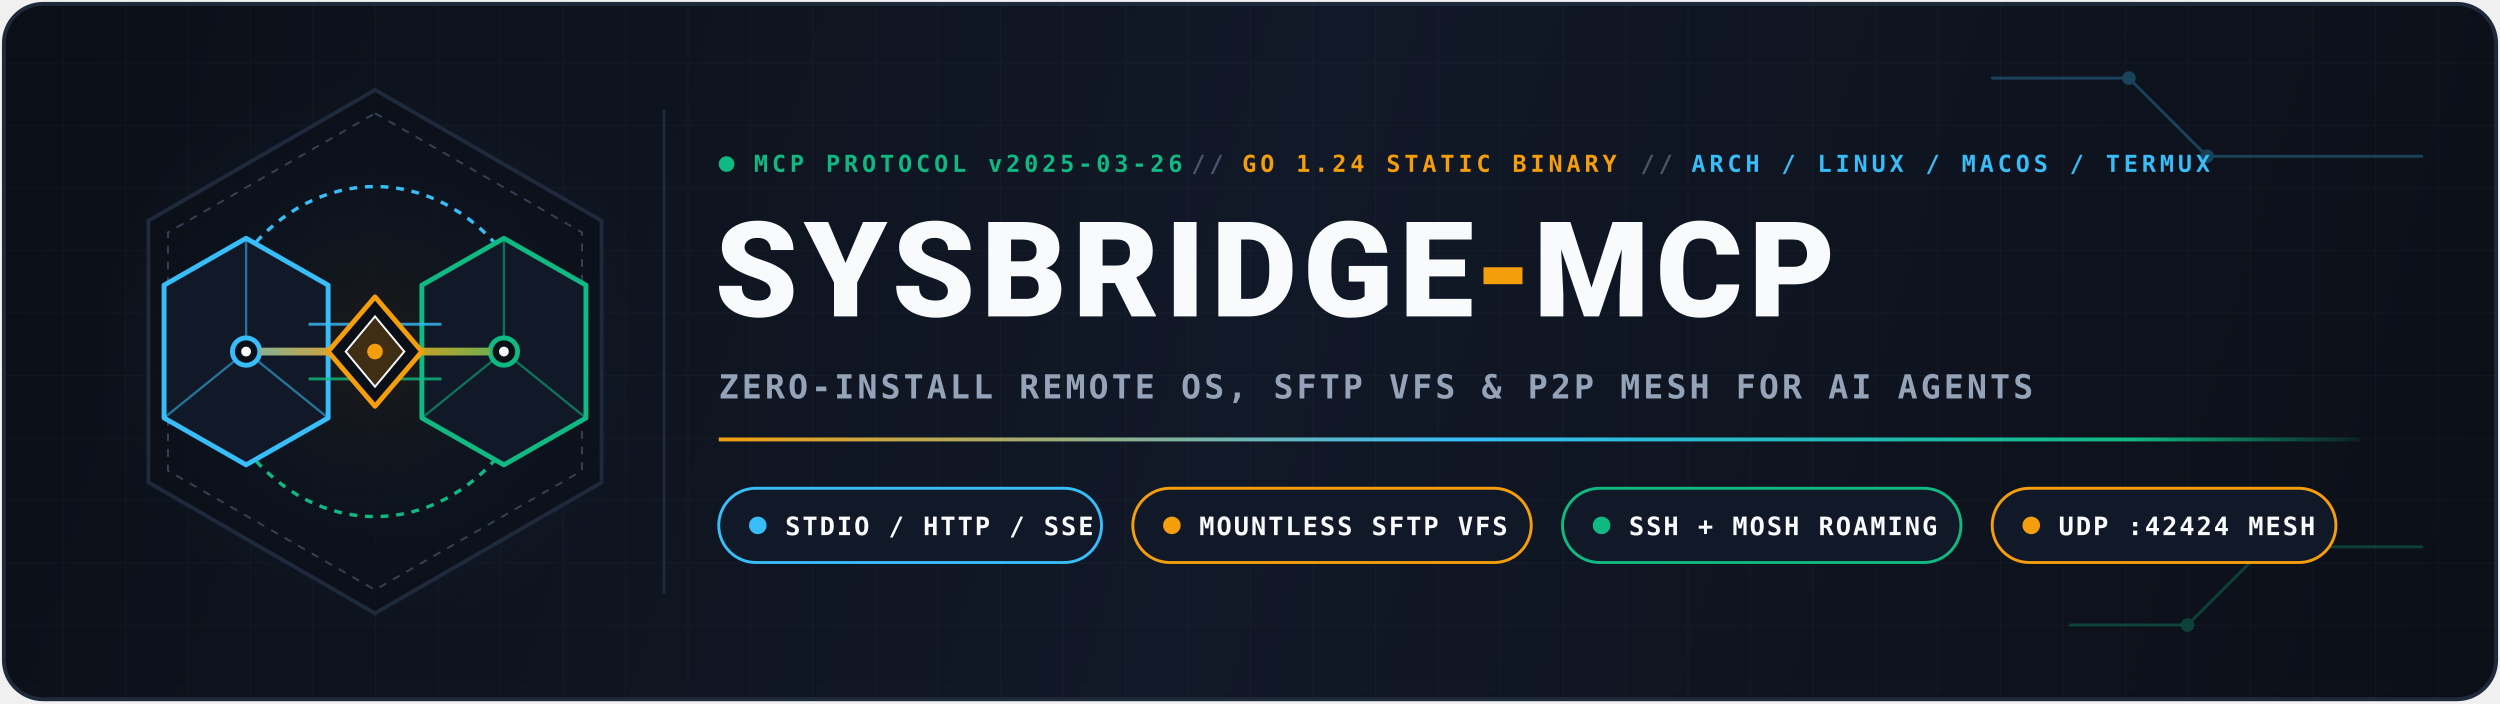
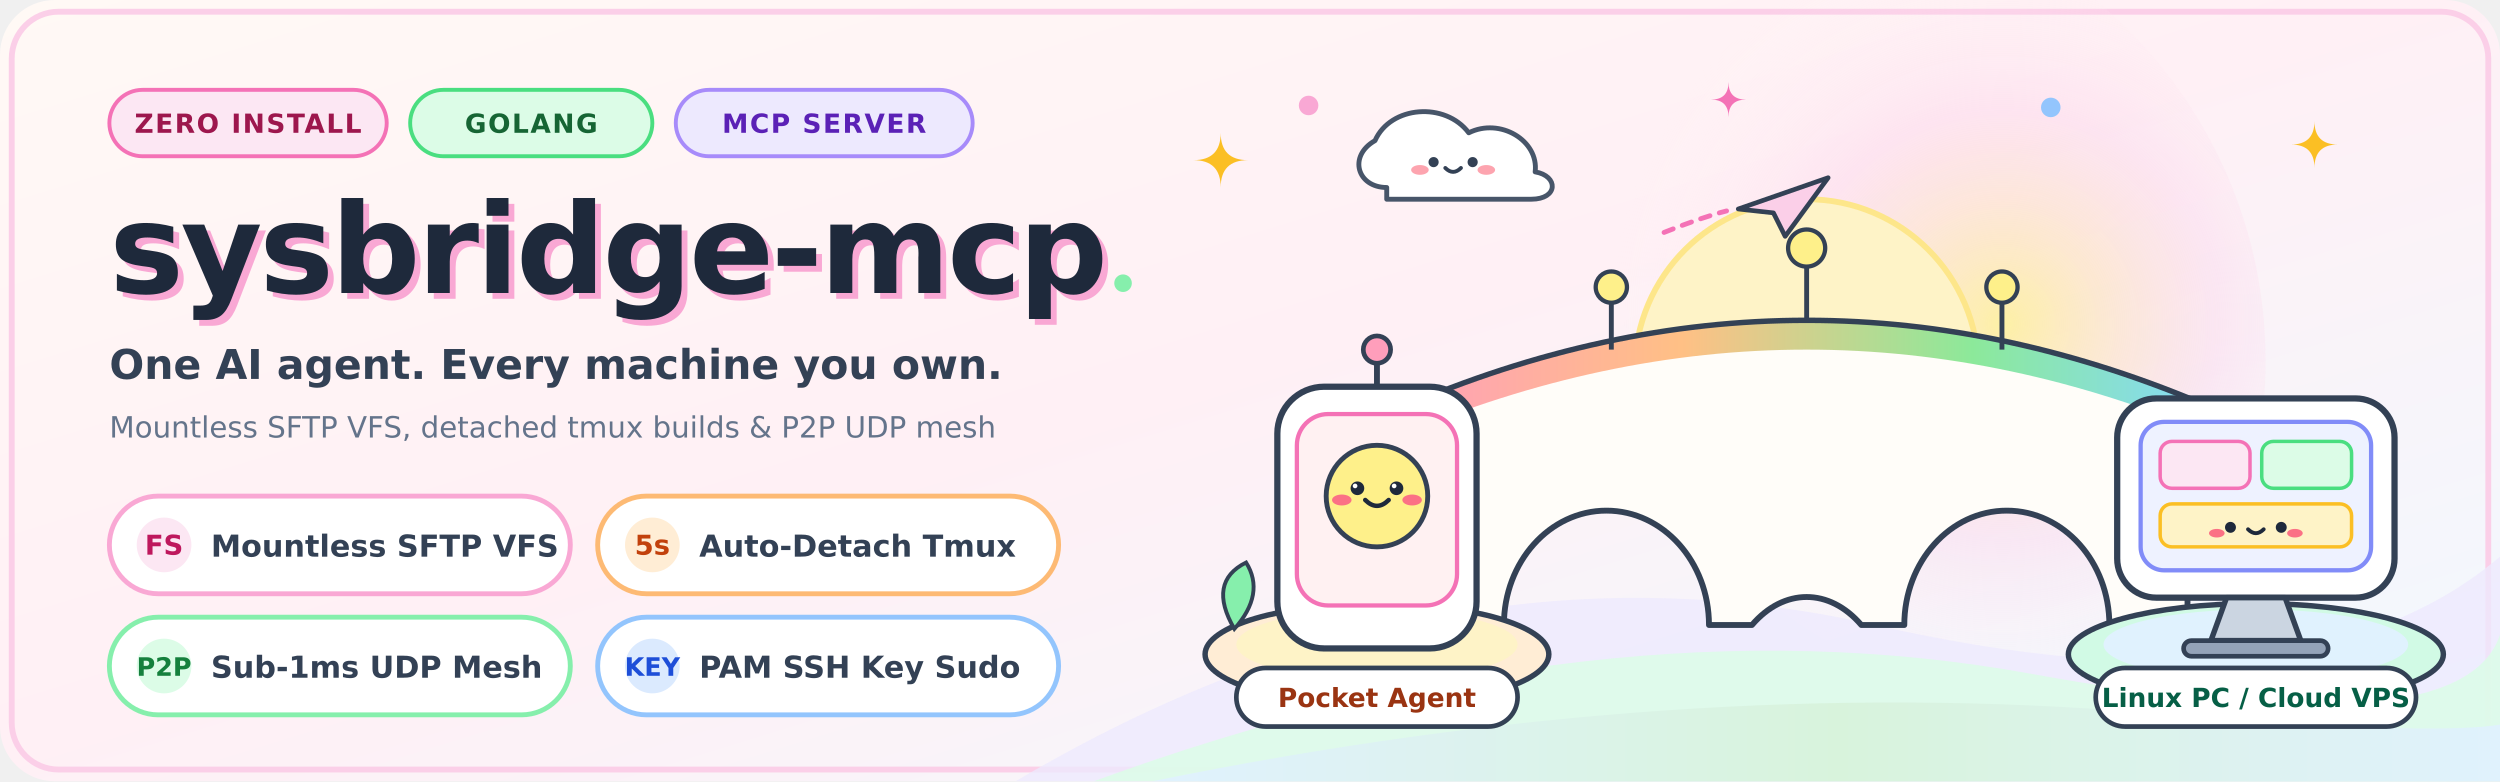
- <svg xmlns="http://www.w3.org/2000/svg" viewBox="0 0 1280 360" width="1280" height="360" fill="none">
+ <svg xmlns="http://www.w3.org/2000/svg" width="1280" height="400" viewBox="0 0 1280 400">
  <defs>
-     <linearGradient id="hero-bg" x1="0" y1="0" x2="1280" y2="360" gradientUnits="userSpaceOnUse">
-       <stop offset="0%" stop-color="#0B0F17" />
-       <stop offset="50%" stop-color="#111827" />
-       <stop offset="100%" stop-color="#0B0F17" />
+     <linearGradient id="kawaiiSky" x1="0" y1="0" x2="1" y2="1">
+       <stop offset="0%" stop-color="#FFF9F5" />
+       <stop offset="48%" stop-color="#FFF0F5" />
+       <stop offset="100%" stop-color="#F0F9FF" />
    </linearGradient>
-     <linearGradient id="hero-beam" x1="88" y1="180" x2="296" y2="180" gradientUnits="userSpaceOnUse">
-       <stop offset="0%" stop-color="#38BDF8" />
-       <stop offset="50%" stop-color="#F59E0B" />
-       <stop offset="100%" stop-color="#10B981" />
+     <radialGradient id="sunAura" cx="72%" cy="46%" r="42%">
+       <stop offset="0%" stop-color="#FEF08A" stop-opacity="0.75" />
+       <stop offset="55%" stop-color="#FBCFE8" stop-opacity="0.35" />
+       <stop offset="100%" stop-color="#FFF9F5" stop-opacity="0" />
+     </radialGradient>
+     <linearGradient id="rainbowBridge" x1="0" y1="0" x2="1" y2="0">
+       <stop offset="0%" stop-color="#FF9EBB" />
+       <stop offset="35%" stop-color="#FFC085" />
+       <stop offset="70%" stop-color="#8CE99A" />
+       <stop offset="100%" stop-color="#85D8FF" />
    </linearGradient>
-     <linearGradient id="accent-line" x1="360" y1="0" x2="1220" y2="0" gradientUnits="userSpaceOnUse">
-       <stop offset="0%" stop-color="#F59E0B" />
-       <stop offset="45%" stop-color="#38BDF8" />
-       <stop offset="85%" stop-color="#10B981" />
-       <stop offset="100%" stop-color="#10B981" stop-opacity="0" />
+     <linearGradient id="pastelWater" x1="0" y1="0" x2="1" y2="0">
+       <stop offset="0%" stop-color="#E0F2FE" />
+       <stop offset="50%" stop-color="#D8F3DC" />
+       <stop offset="100%" stop-color="#E0F2FE" />
    </linearGradient>
-     <radialGradient id="emblem-glow" cx="192" cy="180" r="150" gradientUnits="userSpaceOnUse">
-       <stop offset="0%" stop-color="#F59E0B" stop-opacity="0.20" />
-       <stop offset="60%" stop-color="#38BDF8" stop-opacity="0.06" />
-       <stop offset="100%" stop-color="#0B0F17" stop-opacity="0" />
-     </radialGradient>
-     <pattern id="hero-grid" width="32" height="32" patternUnits="userSpaceOnUse">
-       <path d="M 32 0 L 0 0 0 32" fill="none" stroke="#F8FAFC" stroke-width="0.75" stroke-opacity="0.035" />
-     </pattern>
  </defs>
-   <rect x="2" y="2" width="1276" height="356" rx="20" fill="url(#hero-bg)" stroke="#1E293B" stroke-width="2" />
-   <rect x="2" y="2" width="1276" height="356" rx="20" fill="url(#hero-grid)" />
-   <circle cx="192" cy="180" r="150" fill="url(#emblem-glow)" />
-   <g opacity="0.28" stroke-linecap="round">
-     <path d="M 1020 40 L 1090 40 L 1130 80 L 1240 80" stroke="#38BDF8" stroke-width="1.5" />
-     <path d="M 1060 320 L 1120 320 L 1160 280 L 1240 280" stroke="#10B981" stroke-width="1.5" />
-     <circle cx="1090" cy="40" r="3.5" fill="#38BDF8" />
-     <circle cx="1130" cy="80" r="3.5" fill="#38BDF8" />
-     <circle cx="1120" cy="320" r="3.5" fill="#10B981" />
-     <circle cx="1160" cy="280" r="3.5" fill="#10B981" />
+   <rect width="1280" height="400" rx="28" fill="url(#kawaiiSky)" />
+   <rect x="6" y="6" width="1268" height="388" rx="24" fill="none" stroke="#FBCFE8" stroke-width="3" />
+   <circle cx="920" cy="185" r="240" fill="url(#sunAura)" />
+   <path d="M 520 400 Q 740 270 960 320 T 1280 285 L 1280 400 Z" fill="#EDE9FE" fill-opacity="0.8" />
+   <path d="M 560 400 Q 820 305 1040 345 T 1280 325 L 1280 400 Z" fill="#DCFCE7" fill-opacity="0.85" />
+   <path d="M 590 400 Q 860 345 1100 365 T 1280 355 L 1280 400 Z" fill="url(#pastelWater)" />
+   <g fill="#FBBF24">
+     <path d="M 625 68 Q 625 82 639 82 Q 625 82 625 96 Q 625 82 611 82 Q 625 82 625 68 Z" />
+     <path d="M 1185 62 Q 1185 74 1197 74 Q 1185 74 1185 86 Q 1185 74 1173 74 Q 1185 74 1185 62 Z" />
+     <path d="M 885 42 Q 885 51 894 51 Q 885 51 885 60 Q 885 51 876 51 Q 885 51 885 42 Z" fill="#F472B6" />
+     <circle cx="670" cy="54" r="5" fill="#F9A8D4" />
+     <circle cx="1050" cy="55" r="5" fill="#93C5FD" />
+     <circle cx="575" cy="145" r="4.5" fill="#86EFAC" />
  </g>
-   <g transform="translate(0, 0)">
-     <polygon points="192,46 308,113 308,247 192,314 76,247 76,113" fill="#0B0F17" fill-opacity="0.65" stroke="#1E293B" stroke-width="2" />
-     <polygon points="192,58 298,119 298,241 192,302 86,241 86,119" fill="none" stroke="#334155" stroke-width="1" stroke-dasharray="4 4" />
-     <path d="M 126 130 C 162 84, 222 84, 258 130" fill="none" stroke="#38BDF8" stroke-width="1.75" stroke-dasharray="4 4" />
-     <path d="M 126 230 C 162 276, 222 276, 258 230" fill="none" stroke="#10B981" stroke-width="1.75" stroke-dasharray="4 4" />
-     <polygon points="126,122 168,146 168,214 126,238 84,214 84,146" fill="#111827" stroke="#38BDF8" stroke-width="2.5" stroke-linejoin="round" />
-     <line x1="126" y1="122" x2="126" y2="180" stroke="#38BDF8" stroke-width="1.2" stroke-opacity="0.55" />
-     <line x1="84" y1="214" x2="126" y2="180" stroke="#38BDF8" stroke-width="1.2" stroke-opacity="0.55" />
-     <line x1="168" y1="214" x2="126" y2="180" stroke="#38BDF8" stroke-width="1.2" stroke-opacity="0.55" />
-     <circle cx="126" cy="180" r="7" fill="#0B0F17" stroke="#38BDF8" stroke-width="2.5" />
-     <circle cx="126" cy="180" r="2.5" fill="#F8FAFC" />
-     <polygon points="258,122 300,146 300,214 258,238 216,214 216,146" fill="#111827" stroke="#10B981" stroke-width="2.5" stroke-linejoin="round" />
-     <line x1="258" y1="122" x2="258" y2="180" stroke="#10B981" stroke-width="1.2" stroke-opacity="0.55" />
-     <line x1="216" y1="214" x2="258" y2="180" stroke="#10B981" stroke-width="1.2" stroke-opacity="0.55" />
-     <line x1="300" y1="214" x2="258" y2="180" stroke="#10B981" stroke-width="1.2" stroke-opacity="0.55" />
-     <circle cx="258" cy="180" r="7" fill="#0B0F17" stroke="#10B981" stroke-width="2.5" />
-     <circle cx="258" cy="180" r="2.5" fill="#F8FAFC" />
-     <line x1="158" y1="166" x2="226" y2="166" stroke="#38BDF8" stroke-width="1.5" stroke-opacity="0.8" />
-     <line x1="133" y1="180" x2="251" y2="180" stroke="url(#hero-beam)" stroke-width="4" />
-     <line x1="158" y1="194" x2="226" y2="194" stroke="#10B981" stroke-width="1.5" stroke-opacity="0.8" />
-     <polygon points="192,152 216,180 192,208 168,180" fill="#0B0F17" stroke="#F59E0B" stroke-width="2.5" stroke-linejoin="round" />
-     <polygon points="192,162 207,180 192,198 177,180" fill="#F59E0B" fill-opacity="0.22" stroke="#F8FAFC" stroke-width="1" />
-     <circle cx="192" cy="180" r="4" fill="#F59E0B" />
+   <g transform="translate(690, 44)">
+     <path d="M 20 52 C 5 52 0 36 14 28 C 22 10 50 8 62 24 C 78 16 98 28 96 44 C 108 46 108 58 94 58 L 20 58 Z" fill="#FFFFFF" stroke="#475569" stroke-width="2.5" stroke-linejoin="round" />
+     <circle cx="44" cy="39" r="2.6" fill="#334155" />
+     <circle cx="64" cy="39" r="2.6" fill="#334155" />
+     <ellipse cx="37" cy="43" rx="4.5" ry="2.5" fill="#FDA4AF" />
+     <ellipse cx="71" cy="43" rx="4.5" ry="2.5" fill="#FDA4AF" />
+     <path d="M 50 42 Q 54 46 58 42" fill="none" stroke="#334155" stroke-width="2" stroke-linecap="round" />
  </g>
-   <line x1="340" y1="56" x2="340" y2="304" stroke="#1E293B" stroke-width="1.5" />
-   <g font-family="ui-monospace, SFMono-Regular, Menlo, Monaco, Consolas, monospace" font-size="12" font-weight="600" letter-spacing="2">
-     <circle cx="372" cy="84" r="4" fill="#10B981" />
-     <text x="386" y="88" fill="#10B981">MCP PROTOCOL v2025-03-26</text>
-     <text x="610" y="88" fill="#475569">//</text>
-     <text x="636" y="88" fill="#F59E0B">GO 1.24 STATIC BINARY</text>
-     <text x="840" y="88" fill="#475569">//</text>
-     <text x="866" y="88" fill="#38BDF8">ARCH / LINUX / MACOS / TERMUX</text>
+   <g font-family="'DejaVu Sans', 'Segoe UI', sans-serif">
+     <g transform="translate(56, 46)">
+       <rect x="0" y="0" width="142" height="34" rx="17" fill="#FCE7F3" stroke="#F472B6" stroke-width="2" />
+       <text x="71" y="22" text-anchor="middle" font-size="13.5" font-weight="800" fill="#9D174D" letter-spacing="0.8">ZERO INSTALL</text>
+       <rect x="154" y="0" width="124" height="34" rx="17" fill="#DCFCE7" stroke="#4ADE80" stroke-width="2" />
+       <text x="216" y="22" text-anchor="middle" font-size="13.5" font-weight="800" fill="#166534" letter-spacing="0.8">GOLANG</text>
+       <rect x="290" y="0" width="152" height="34" rx="17" fill="#EDE9FE" stroke="#A78BFA" stroke-width="2" />
+       <text x="366" y="22" text-anchor="middle" font-size="13.5" font-weight="800" fill="#5B21B6" letter-spacing="0.8">MCP SERVER</text>
+     </g>
+     <text x="59" y="153" font-size="64" font-weight="800" fill="#F9A8D4" letter-spacing="-1.5">sysbridge-mcp</text>
+     <text x="56" y="150" font-size="64" font-weight="800" fill="#1E293B" letter-spacing="-1.5">sysbridge-mcp</text>
+     <text x="56" y="194" font-size="21" font-weight="700" fill="#334155">One AI agent. Every machine you own.</text>
+     <text x="56" y="224" font-size="15" fill="#64748B">Mountless SFTP VFS, detached tmux builds &amp; P2P UDP mesh</text>
+     <g transform="translate(56, 254)">
+       <rect x="0" y="0" width="236" height="50" rx="25" fill="#FFFFFF" stroke="#F9A8D4" stroke-width="2.5" />
+       <circle cx="28" cy="25" r="14" fill="#FCE7F3" />
+       <text x="28" y="30" text-anchor="middle" font-size="14" font-weight="800" fill="#BE185D">FS</text>
+       <text x="52" y="31" font-size="15.5" font-weight="700" fill="#334155">Mountless SFTP VFS</text>
+       <rect x="250" y="0" width="236" height="50" rx="25" fill="#FFFFFF" stroke="#FDBA74" stroke-width="2.5" />
+       <circle cx="278" cy="25" r="14" fill="#FFEDD5" />
+       <text x="278" y="30" text-anchor="middle" font-size="14" font-weight="800" fill="#C2410C">5s</text>
+       <text x="302" y="31" font-size="15.5" font-weight="700" fill="#334155">Auto-Detach Tmux</text>
+       <rect x="0" y="62" width="236" height="50" rx="25" fill="#FFFFFF" stroke="#86EFAC" stroke-width="2.5" />
+       <circle cx="28" cy="87" r="14" fill="#DCFCE7" />
+       <text x="28" y="92" text-anchor="middle" font-size="13" font-weight="800" fill="#15803D">P2P</text>
+       <text x="52" y="93" font-size="15.5" font-weight="700" fill="#334155">Sub-1ms UDP Mesh</text>
+       <rect x="250" y="62" width="236" height="50" rx="25" fill="#FFFFFF" stroke="#93C5FD" stroke-width="2.5" />
+       <circle cx="278" cy="87" r="14" fill="#DBEAFE" />
+       <text x="278" y="92" text-anchor="middle" font-size="13" font-weight="800" fill="#1D4ED8">KEY</text>
+       <text x="302" y="93" font-size="15.5" font-weight="700" fill="#334155">PAM SSH Key Sudo</text>
+     </g>
  </g>
-   <text x="366" y="162" font-family="system-ui, -apple-system, 'Segoe UI', Roboto, Helvetica, Arial, sans-serif" font-size="68" font-weight="900" letter-spacing="3" fill="#F8FAFC">SYSBRIDGE<tspan fill="#F59E0B">-</tspan>MCP</text>
-   <text x="368" y="204" font-family="ui-monospace, SFMono-Regular, Menlo, Monaco, Consolas, monospace" font-size="17" font-weight="700" letter-spacing="1.6" fill="#94A3B8">ZERO-INSTALL REMOTE OS, SFTP VFS &amp; P2P MESH FOR AI AGENTS</text>
-   <rect x="368" y="224" width="840" height="2" fill="url(#accent-line)" />
-   <g font-family="ui-monospace, SFMono-Regular, Menlo, Monaco, Consolas, monospace" font-size="13" font-weight="700" letter-spacing="1">
-     <g transform="translate(368, 250)">
-       <rect x="0" y="0" width="196" height="38" rx="19" fill="#111827" stroke="#38BDF8" stroke-width="1.5" />
-       <circle cx="20" cy="19" r="4.5" fill="#38BDF8" />
-       <text x="34" y="24" fill="#F8FAFC">STDIO / HTTP / SSE</text>
+   <g transform="translate(595, 25)">
+     <circle cx="330" cy="165" r="88" fill="#FEF3C7" stroke="#FDE68A" stroke-width="3" />
+     <path d="M 135 295 L 135 190 Q 330 105 525 190 L 525 295 L 485 295 A 52 58 0 0 0 380 295 L 358 295 A 45 66 0 0 0 302 295 L 280 295 A 52 58 0 0 0 175 295 Z" fill="#FFFDF9" stroke="#334155" stroke-width="3" stroke-linejoin="round" />
+     <path d="M 118 192 Q 330 102 542 192" fill="none" stroke="url(#rainbowBridge)" stroke-width="14" stroke-linecap="round" />
+     <path d="M 122 184 Q 330 94 538 184" fill="none" stroke="#334155" stroke-width="2.8" stroke-linecap="round" />
+     <line x1="230" y1="154" x2="230" y2="128" stroke="#334155" stroke-width="2.5" />
+     <circle cx="230" cy="122" r="8" fill="#FEF08A" stroke="#334155" stroke-width="2.2" />
+     <line x1="330" y1="138" x2="330" y2="108" stroke="#334155" stroke-width="2.5" />
+     <circle cx="330" cy="102" r="9.5" fill="#FEF08A" stroke="#334155" stroke-width="2.2" />
+     <line x1="430" y1="154" x2="430" y2="128" stroke="#334155" stroke-width="2.5" />
+     <circle cx="430" cy="122" r="8" fill="#FEF08A" stroke="#334155" stroke-width="2.2" />
+     <g transform="translate(295, 58)">
+       <polygon points="0,24 46,8 24,38 18,26" fill="#FBCFE8" stroke="#334155" stroke-width="2.4" stroke-linejoin="round" />
+       <path d="M -38 36 Q -18 28 -6 25" fill="none" stroke="#F472B6" stroke-width="2.5" stroke-dasharray="5 5" stroke-linecap="round" />
    </g>
-     <g transform="translate(580, 250)">
-       <rect x="0" y="0" width="204" height="38" rx="19" fill="#111827" stroke="#F59E0B" stroke-width="1.5" />
-       <circle cx="20" cy="19" r="4.5" fill="#F59E0B" />
-       <text x="34" y="24" fill="#F8FAFC">MOUNTLESS SFTP VFS</text>
+     <g transform="translate(15, 145)">
+       <ellipse cx="95" cy="165" rx="88" ry="26" fill="#FFEDD5" stroke="#334155" stroke-width="2.8" />
+       <ellipse cx="95" cy="160" rx="72" ry="18" fill="#FEF3C7" />
+       <path d="M 22 152 Q 8 128 28 118 Q 38 134 22 152 Z" fill="#86EFAC" stroke="#334155" stroke-width="2" />
+       <rect x="44" y="28" width="102" height="134" rx="24" fill="#FFFFFF" stroke="#334155" stroke-width="3.2" />
+       <rect x="54" y="42" width="82" height="98" rx="16" fill="#FFF1F2" stroke="#F472B6" stroke-width="2.2" />
+       <line x1="95" y1="28" x2="95" y2="12" stroke="#334155" stroke-width="3" />
+       <circle cx="95" cy="9" r="7" fill="#FF9EBB" stroke="#334155" stroke-width="2.4" />
+       <circle cx="95" cy="84" r="26" fill="#FEF08A" stroke="#334155" stroke-width="2.5" />
+       <circle cx="85" cy="80" r="3.5" fill="#1E293B" />
+       <circle cx="105" cy="80" r="3.5" fill="#1E293B" />
+       <circle cx="83.8" cy="78.8" r="1.2" fill="#FFFFFF" />
+       <circle cx="103.8" cy="78.8" r="1.2" fill="#FFFFFF" />
+       <ellipse cx="77" cy="86" rx="5" ry="2.8" fill="#FB7185" />
+       <ellipse cx="113" cy="86" rx="5" ry="2.8" fill="#FB7185" />
+       <path d="M 89 86 Q 95 92 101 86" fill="none" stroke="#1E293B" stroke-width="2.3" stroke-linecap="round" />
+       <rect x="23" y="172" width="144" height="30" rx="15" fill="#FFFFFF" stroke="#334155" stroke-width="2.4" />
+       <text x="95" y="192" text-anchor="middle" font-family="'DejaVu Sans', sans-serif" font-size="13.5" font-weight="800" fill="#9A3412">Pocket Agent</text>
    </g>
-     <g transform="translate(800, 250)">
-       <rect x="0" y="0" width="204" height="38" rx="19" fill="#111827" stroke="#10B981" stroke-width="1.5" />
-       <circle cx="20" cy="19" r="4.5" fill="#10B981" />
-       <text x="34" y="24" fill="#F8FAFC">SSH + MOSH ROAMING</text>
-     </g>
-     <g transform="translate(1020, 250)">
-       <rect x="0" y="0" width="176" height="38" rx="19" fill="#111827" stroke="#F59E0B" stroke-width="1.5" />
-       <circle cx="20" cy="19" r="4.5" fill="#F59E0B" />
-       <text x="34" y="24" fill="#F8FAFC">UDP :42424 MESH</text>
+     <g transform="translate(455, 145)">
+       <ellipse cx="105" cy="165" rx="96" ry="26" fill="#D1FAE5" stroke="#334155" stroke-width="2.8" />
+       <ellipse cx="105" cy="160" rx="78" ry="18" fill="#E0F2FE" />
+       <rect x="34" y="34" width="142" height="102" rx="20" fill="#FFFFFF" stroke="#334155" stroke-width="3.2" />
+       <rect x="46" y="46" width="118" height="76" rx="12" fill="#EEF2FF" stroke="#818CF8" stroke-width="2.2" />
+       <rect x="56" y="56" width="46" height="24" rx="6" fill="#FCE7F3" stroke="#F472B6" stroke-width="1.8" />
+       <rect x="108" y="56" width="46" height="24" rx="6" fill="#DCFCE7" stroke="#4ADE80" stroke-width="1.8" />
+       <rect x="56" y="88" width="98" height="22" rx="6" fill="#FEF3C7" stroke="#FBBF24" stroke-width="1.8" />
+       <circle cx="92" cy="100" r="2.8" fill="#1E293B" />
+       <circle cx="118" cy="100" r="2.8" fill="#1E293B" />
+       <ellipse cx="85" cy="103" rx="4" ry="2.2" fill="#FB7185" />
+       <ellipse cx="125" cy="103" rx="4" ry="2.2" fill="#FB7185" />
+       <path d="M 101 101 Q 105 105 109 101" fill="none" stroke="#1E293B" stroke-width="2" stroke-linecap="round" />
+       <path d="M 90 136 L 82 158 L 128 158 L 120 136 Z" fill="#CBD5E1" stroke="#334155" stroke-width="2.8" stroke-linejoin="round" />
+       <rect x="68" y="158" width="74" height="8" rx="4" fill="#94A3B8" stroke="#334155" stroke-width="2.4" />
+       <rect x="23" y="172" width="164" height="30" rx="15" fill="#FFFFFF" stroke="#334155" stroke-width="2.4" />
+       <text x="105" y="192" text-anchor="middle" font-family="'DejaVu Sans', sans-serif" font-size="13.5" font-weight="800" fill="#065F46">Linux PC / Cloud VPS</text>
    </g>
  </g>
</svg>
